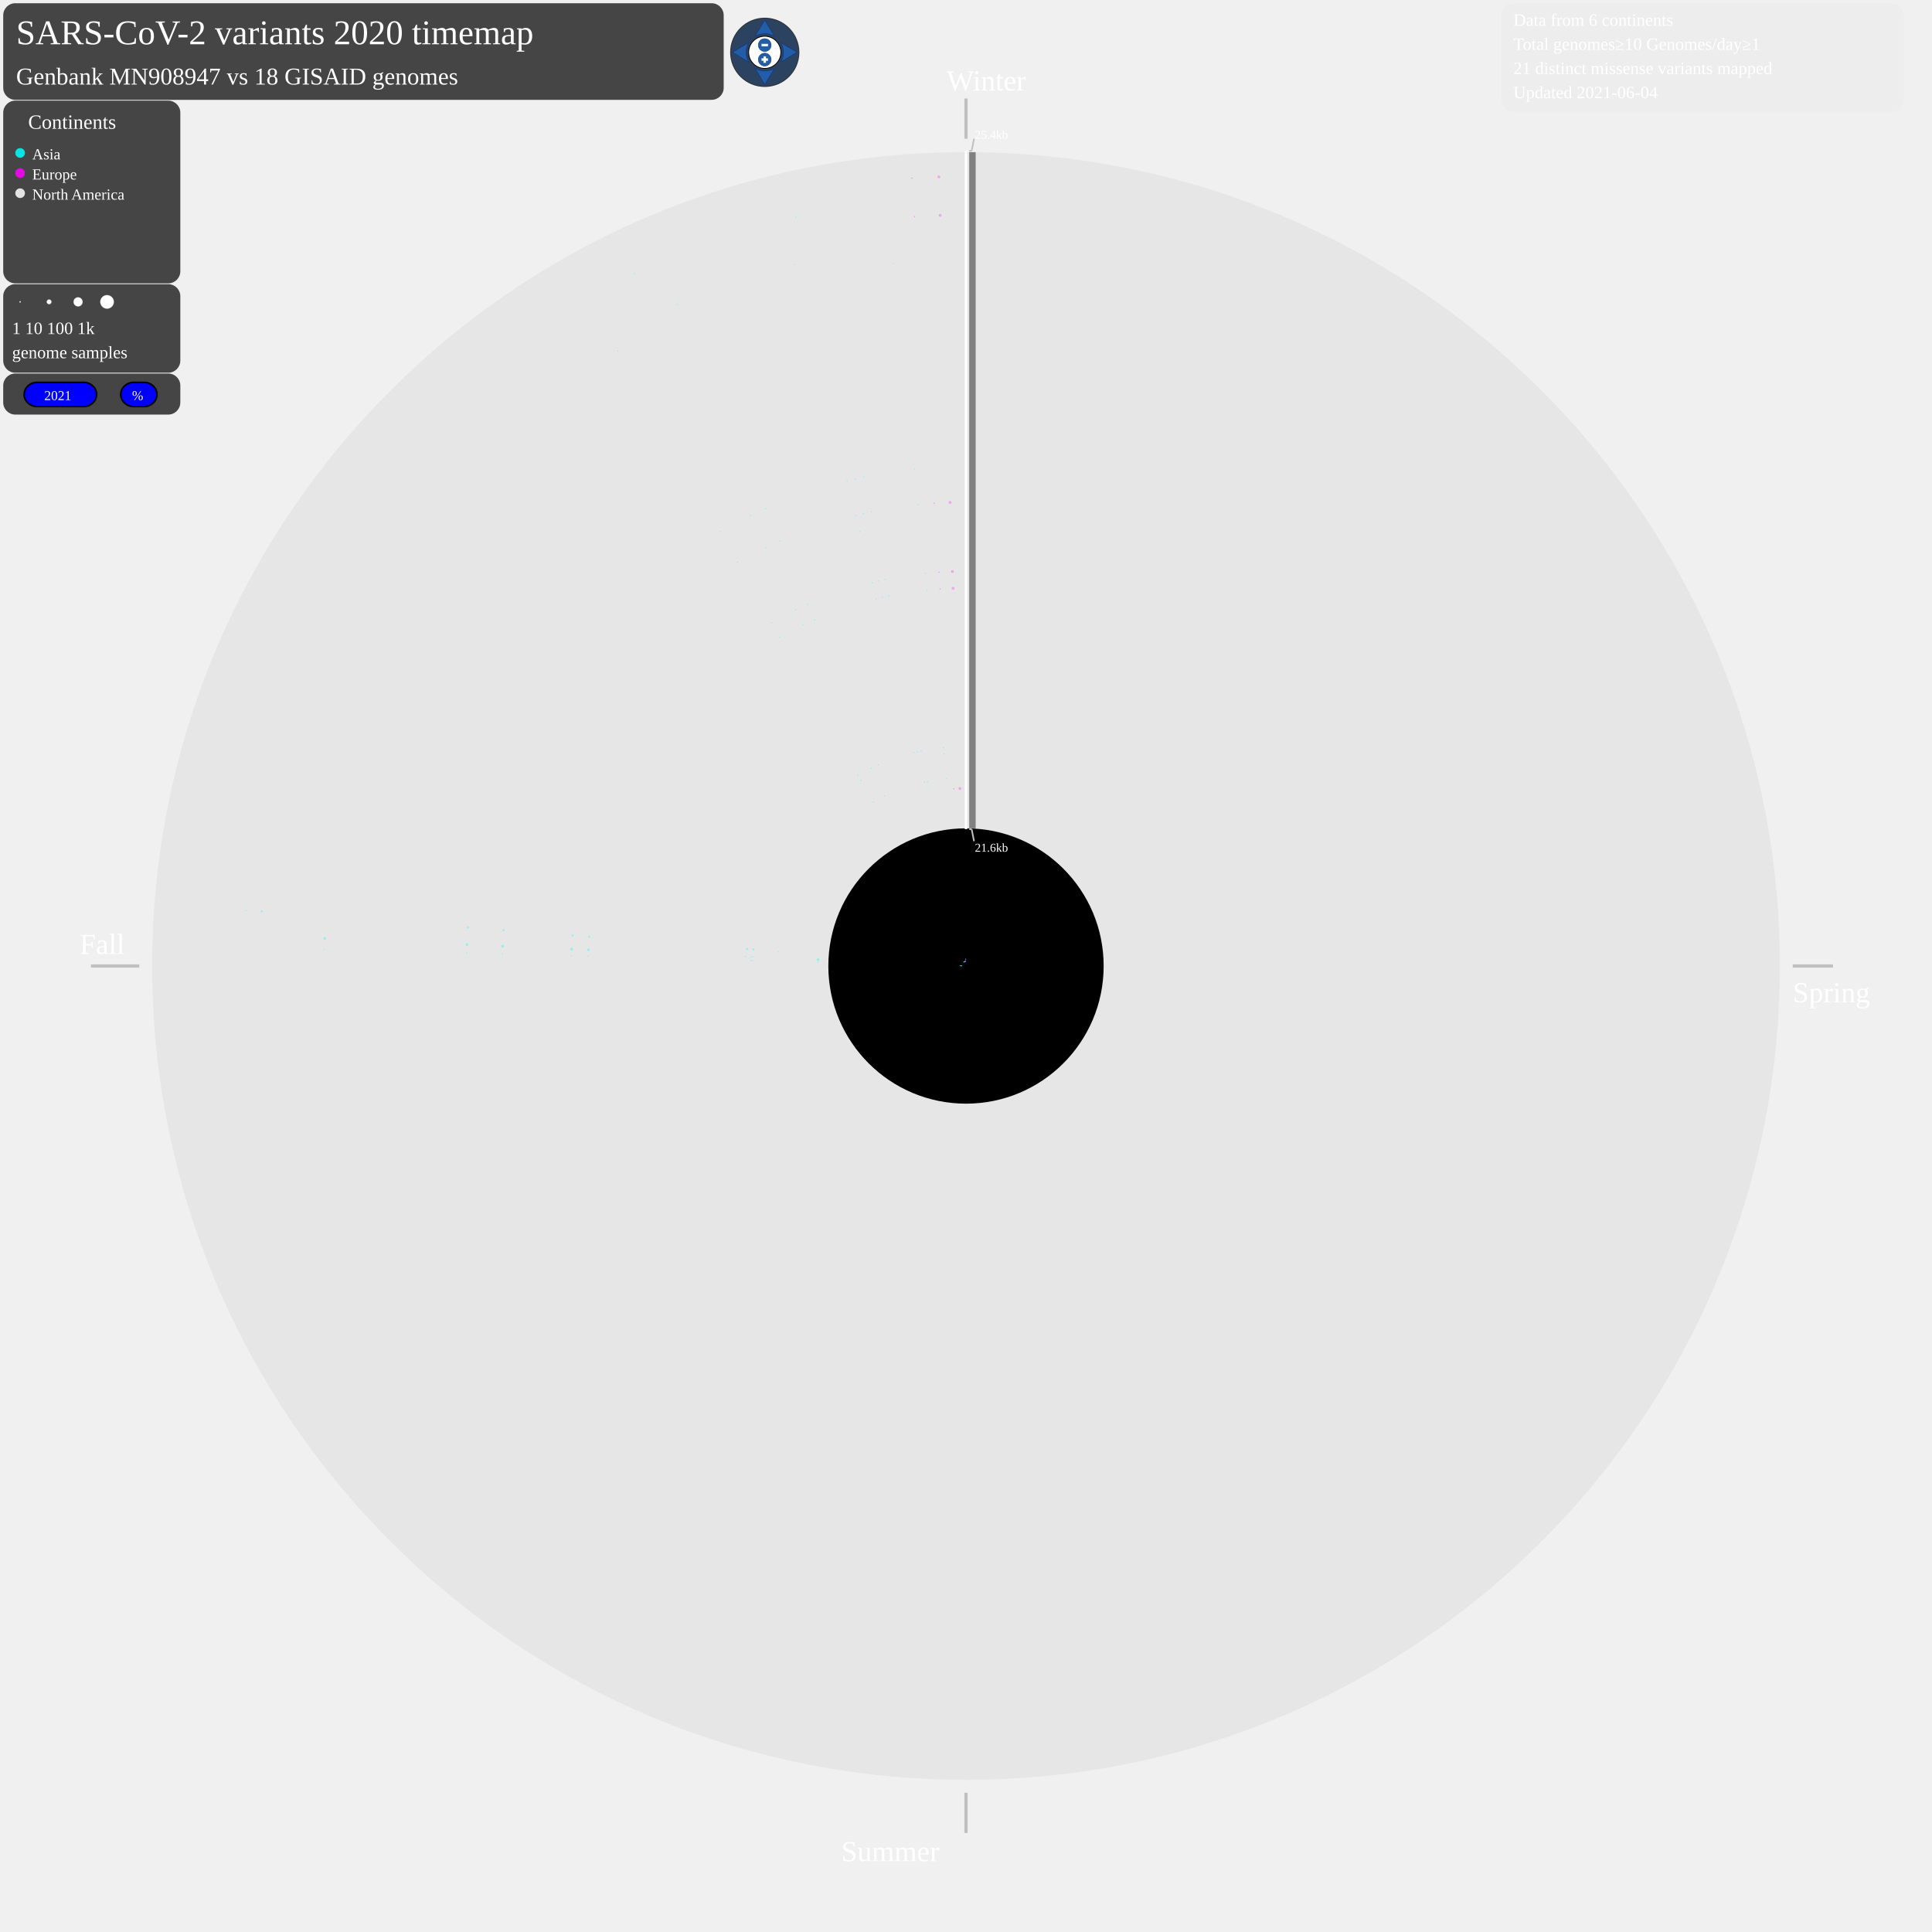
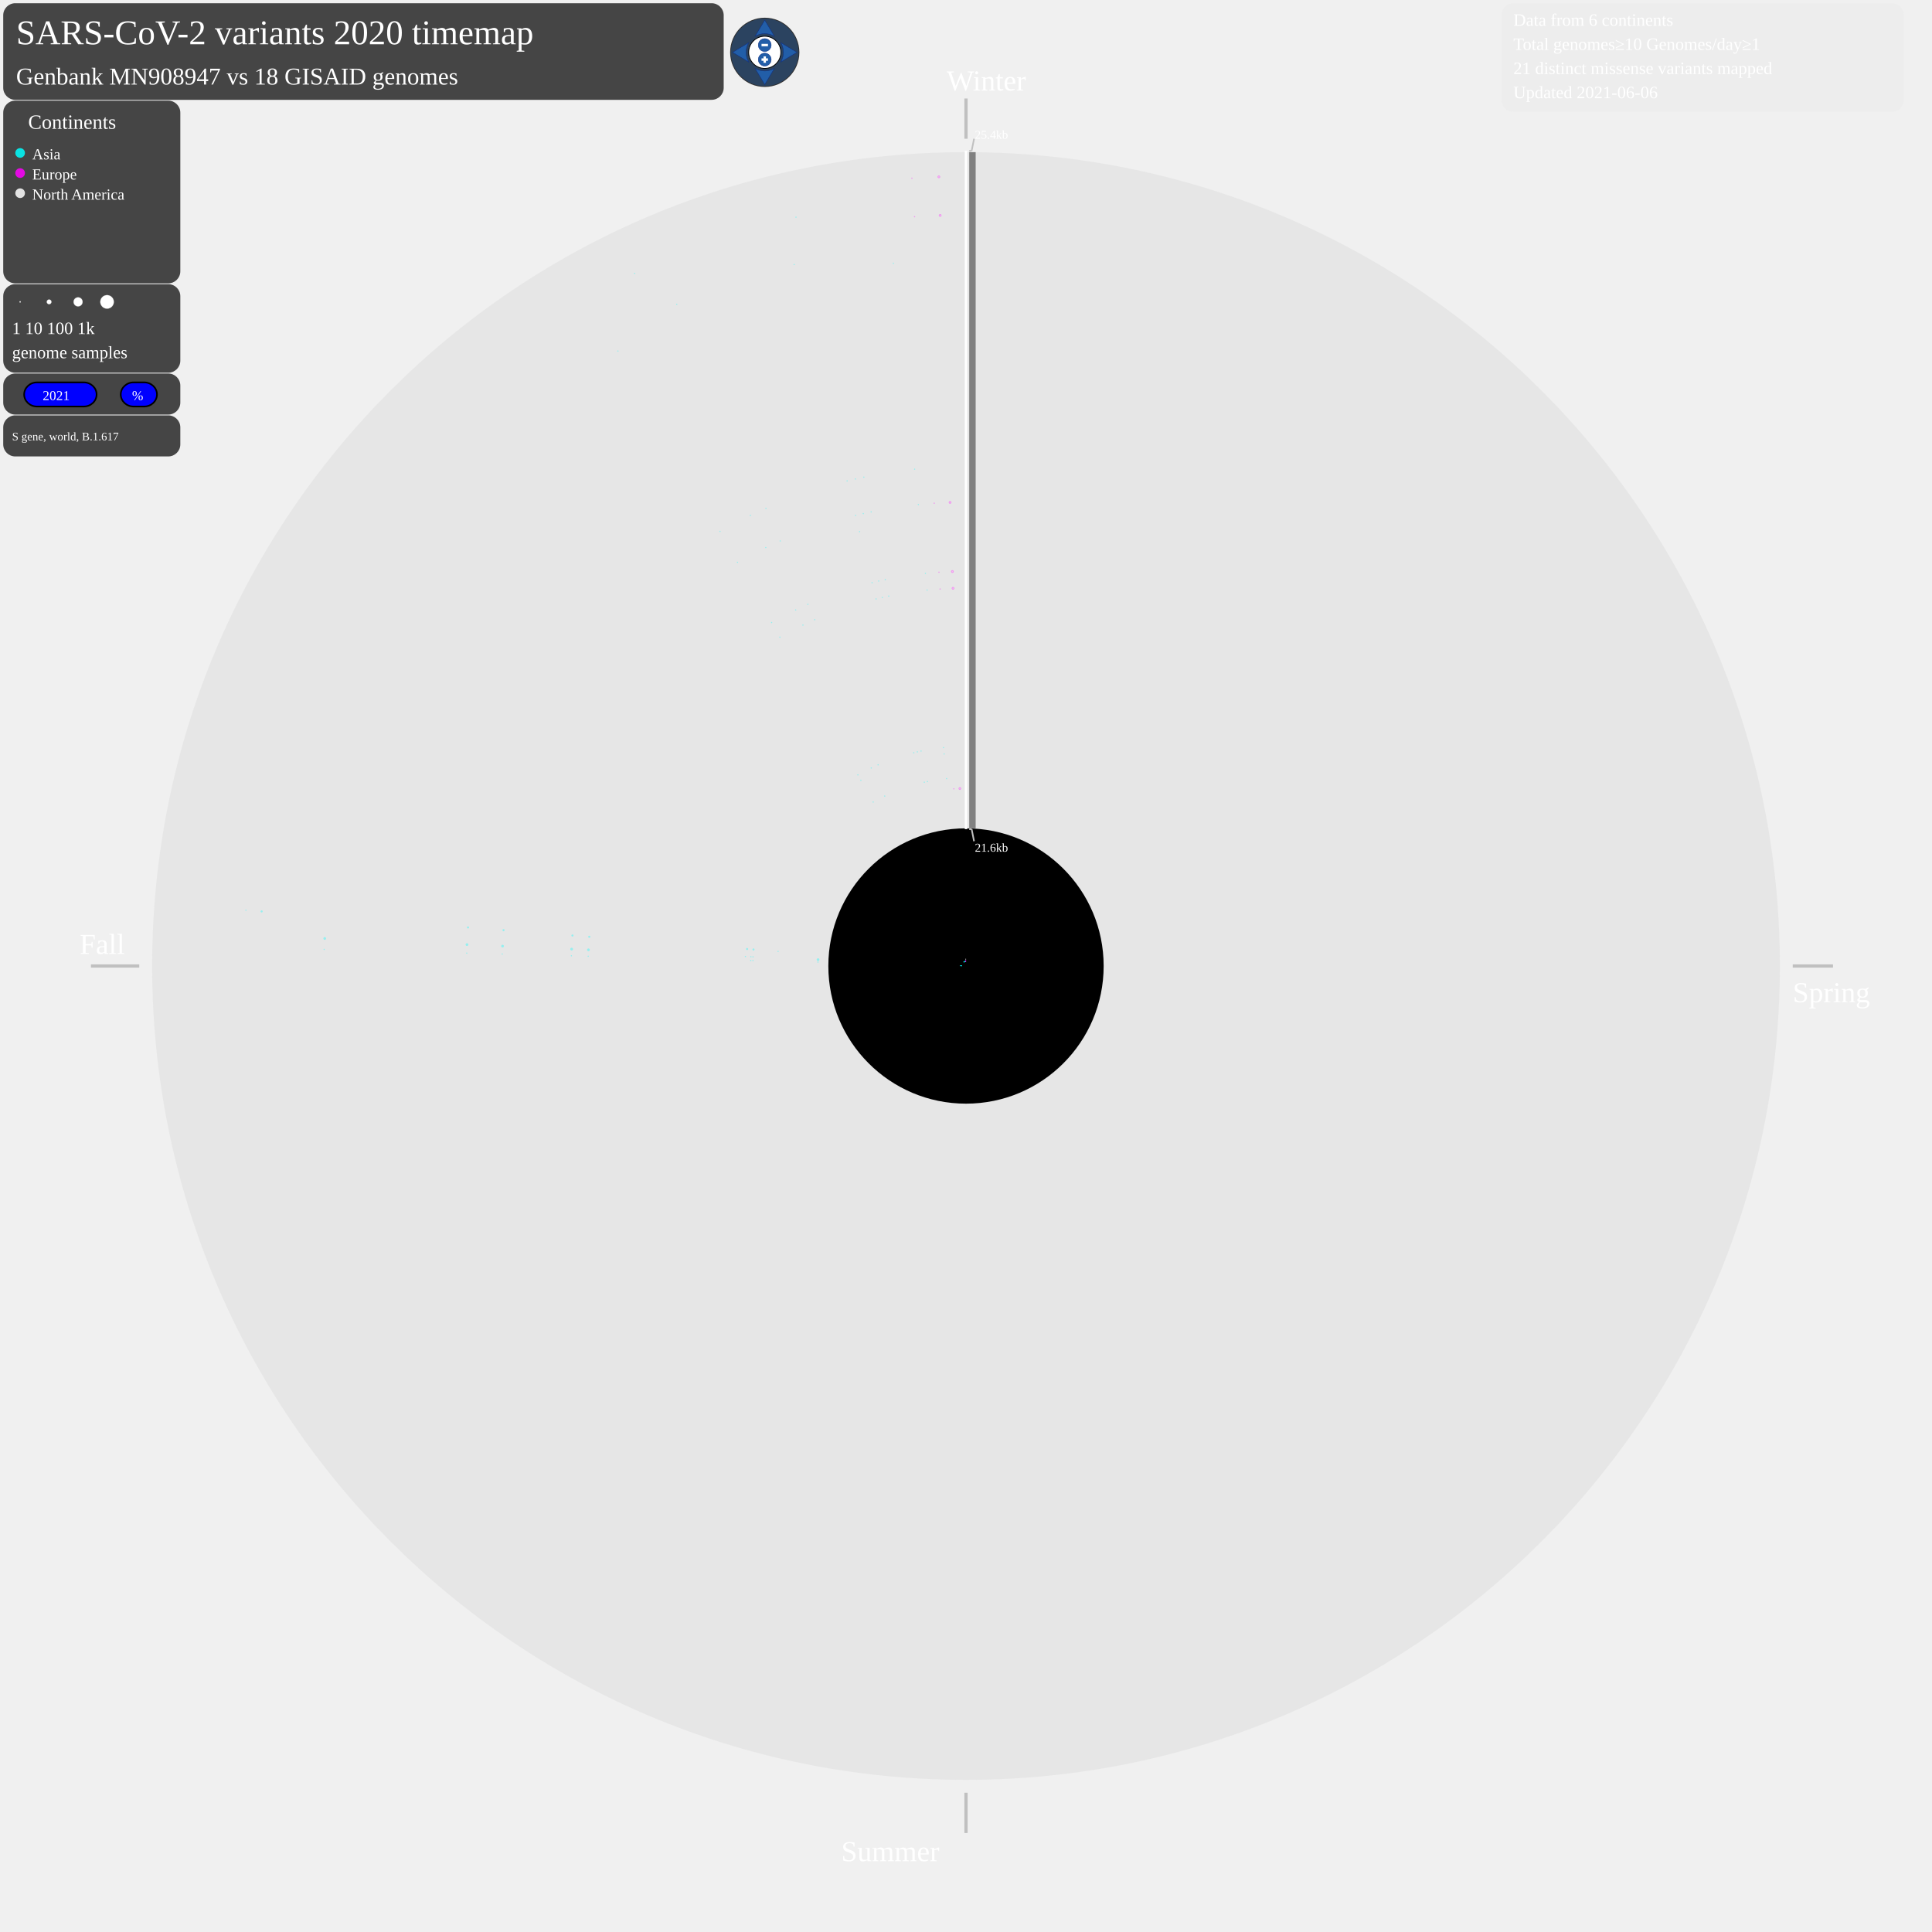
<svg xmlns="http://www.w3.org/2000/svg" width="2400" height="2400" style="background-color:black" viewBox="0 0 2400 2400" id="map-svg">
  <defs>
    <style type="text/css">
	.sb {
	stroke-width:0.8;
	stroke-opacity:0.7;
	}
	.sb:hover {
	stroke-width:0.8;
	stroke-opacity:1.0;
	}
	.compass {
	fill: #fff;
	stroke: #000;
	stroke-width: 1;
	}
	.button {
	fill: #225EA8;
	stroke: #0C2C84;
	stroke-width: 0.5;
	stroke-miterlimit:6;
	stroke-linecap: round;
	}
	.button:hover {
	stroke-width: 1;
	}
	.plus-minus {
	fill: #fff;
	pointer-events: none;
	}
	.legendcol {
	stroke: none;
	fill-opacity:0.85;
	}
	.legendcol:hover {
	fill-opacity:1.0;
	}
	.cv {
	stroke: none;
	fill-opacity:0.35;
	}
	.cv:hover {
	stroke: none;
	fill-opacity:0.8;
	}
	.Asia {
	stroke: none;
	fill-opacity:0.6;
	}
	.Asia:hover {
	stroke: none;
	fill-opacity:1.0;
	}
	.Europe {
	stroke: none;
	fill-opacity:0.6;
	}
	.Europe:hover {
	stroke: none;
	fill-opacity:1.0;
	}
	.NorthAmerica {
	stroke: none;
	fill-opacity:0.6;
	}
	.NorthAmerica:hover {
	stroke: none;
	fill-opacity:1.0;
	}
	a:link, a:visited {
	cursor: pointer;
	}
	a:hover, a:active {
	outline: dotted 2px yellow;
	}
	g:hover, g:active {
	outline: dotted 2px yellow;
	}
	.static {
	cursor: not-allowed;
	}
	.draggable, .draggable-group {
	cursor: pointer;
	}
	svg text {
	cursor: default;
	-webkit-user-select: none;
	-moz-user-select: none;
	-ms-user-select: none;
	user-select: none;
	}
	</style>
  </defs>
  <text font-size="3.6em" x="20" y="55" fill="white">SARS-CoV-2 variants 2020 timemap</text>
  <g id="matrix-group" transform="matrix(1 0 0 1 0 0)" class="draggable-group">
    <circle cx="1200" cy="1200" r="1011" style="fill:grey;stroke:black;stroke-width:0;fill-opacity:0.085;" />
    <circle cx="1200" cy="1200" r="171" style="fill:black;stroke:black;stroke-width:0;fill-opacity:1;" />
    <line x1="1200" y1="122.363" x2="1200" y2="172.363" style="stroke:silver;stroke-width:4" />
    <text font-size="3.0em" x="1176" y="112.363" fill="white">Winter</text>
    <line x1="2227" y1="1200" x2="2277" y2="1200" style="stroke:silver;stroke-width:4" />
    <text font-size="3.0em" x="2227" y="1245" fill="white">Spring</text>
    <line x1="1200" y1="2227" x2="1200" y2="2277" style="stroke:silver;stroke-width:4" />
    <text font-size="3.0em" x="1045" y="2312" fill="white">Summer</text>
    <line x1="173" y1="1200" x2="113" y2="1200" style="stroke:silver;stroke-width:4" />
    <text font-size="3.0em" x="99" y="1185" fill="white">Fall</text>
    <g>
      <line x1="1208" y1="1029" x2="1208" y2="189" style="stroke:grey;stroke-width:8" />
    </g>
    <line x1="1200" y1="187.363" x2="1200" y2="1030" style="stroke:white;stroke-width:3" />
    <line x1="1204" y1="187.363" x2="1207" y2="187.363" style="stroke:silver;stroke-width:2" />
    <line x1="1207" y1="187.363" x2="1210" y2="172.363" style="stroke:silver;stroke-width:2" />
    <line x1="1204" y1="1030" x2="1207" y2="1030" style="stroke:silver;stroke-width:2" />
    <line x1="1207" y1="1030" x2="1210" y2="1045" style="stroke:silver;stroke-width:2" />
    <text font-size="1.25em" x="1211" y="172.363" fill="white">25.4kb</text>
    <text font-size="1.25em" x="1211" y="1058" fill="white">21.6kb</text>
    <g class="Asia">
      <line x1="1195.0" y1="1199.9" x2="1193.6" y2="1199.8" style="stroke:cyan;" class="sb" />
    </g>
    <g class="Asia">
      <circle cx="1016.1" cy="1195.2" r="0.8" style="fill:cyan;" class="cv" />
    </g>
    <g class="Asia">
      <circle cx="935.3" cy="1193.2" r="0.8" style="fill:cyan;" class="cv" />
    </g>
    <g class="Asia">
      <circle cx="932.6" cy="1193.1" r="0.8" style="fill:cyan;" class="cv" />
    </g>
    <g class="Asia">
      <circle cx="730.7" cy="1187.9" r="0.8" style="fill:cyan;" class="cv" />
    </g>
    <g class="Asia">
      <circle cx="709.8" cy="1187.3" r="0.8" style="fill:cyan;" class="cv" />
    </g>
    <g class="Asia">
      <circle cx="623.9" cy="1185.1" r="0.8" style="fill:cyan;" class="cv" />
    </g>
    <g class="Asia">
      <circle cx="579.8" cy="1184.0" r="0.8" style="fill:cyan;" class="cv" />
    </g>
    <g class="Asia">
      <circle cx="402.7" cy="1179.4" r="0.8" style="fill:cyan;" class="cv" />
    </g>
    <g class="Asia">
      <line x1="1195.0" y1="1199.8" x2="1192.3" y2="1199.7" style="stroke:cyan;" class="sb" />
    </g>
    <g class="Asia">
      <circle cx="1016.2" cy="1192.1" r="1.7" style="fill:cyan;" class="cv" />
    </g>
    <g class="Asia">
      <circle cx="935.4" cy="1188.6" r="0.8" style="fill:cyan;" class="cv" />
    </g>
    <g class="Asia">
      <circle cx="932.8" cy="1188.5" r="0.8" style="fill:cyan;" class="cv" />
    </g>
    <g class="Asia">
      <circle cx="926.0" cy="1188.2" r="0.8" style="fill:cyan;" class="cv" />
    </g>
    <g class="Asia">
      <circle cx="731.0" cy="1179.9" r="1.7" style="fill:cyan;" class="cv" />
    </g>
    <g class="Asia">
      <circle cx="710.1" cy="1179.0" r="1.7" style="fill:cyan;" class="cv" />
    </g>
    <g class="Asia">
      <circle cx="624.3" cy="1175.3" r="1.7" style="fill:cyan;" class="cv" />
    </g>
    <g class="Asia">
      <circle cx="580.1" cy="1173.4" r="1.7" style="fill:cyan;" class="cv" />
    </g>
    <g class="Asia">
      <circle cx="403.4" cy="1165.8" r="1.7" style="fill:cyan;" class="cv" />
    </g>
    <g class="Asia">
      <line x1="1195.0" y1="1199.6" x2="1192.9" y2="1199.4" style="stroke:cyan;" class="sb" />
    </g>
    <g class="Asia">
      <circle cx="966.6" cy="1181.9" r="0.8" style="fill:cyan;" class="cv" />
    </g>
    <g class="Asia">
      <circle cx="936.0" cy="1179.5" r="1.3" style="fill:cyan;" class="cv" />
    </g>
    <g class="Asia">
      <circle cx="928.1" cy="1178.9" r="1.3" style="fill:cyan;" class="cv" />
    </g>
    <g class="Asia">
      <circle cx="732.0" cy="1163.7" r="1.3" style="fill:cyan;" class="cv" />
    </g>
    <g class="Asia">
      <circle cx="711.1" cy="1162.1" r="1.3" style="fill:cyan;" class="cv" />
    </g>
    <g class="Asia">
      <circle cx="625.5" cy="1155.5" r="1.3" style="fill:cyan;" class="cv" />
    </g>
    <g class="Asia">
      <circle cx="581.4" cy="1152.1" r="1.3" style="fill:cyan;" class="cv" />
    </g>
    <g class="Asia">
      <circle cx="325.0" cy="1132.2" r="1.3" style="fill:cyan;" class="cv" />
    </g>
    <g class="Asia">
      <circle cx="305.5" cy="1130.7" r="0.8" style="fill:cyan;" class="cv" />
    </g>
    <g class="Asia">
      <line x1="1197.5" y1="1195.6" x2="1196.9" y2="1194.5" style="stroke:cyan;" class="sb" />
    </g>
    <g class="Asia">
      <circle cx="1084.7" cy="996.3" r="0.8" style="fill:cyan;" class="cv" />
    </g>
    <g class="Asia">
      <circle cx="1069.4" cy="969.3" r="0.8" style="fill:cyan;" class="cv" />
    </g>
    <g class="Asia">
      <circle cx="1065.7" cy="962.6" r="0.8" style="fill:cyan;" class="cv" />
    </g>
    <g class="Asia">
      <circle cx="968.8" cy="791.5" r="0.8" style="fill:cyan;" class="cv" />
    </g>
    <g class="Asia">
      <circle cx="958.5" cy="773.3" r="0.8" style="fill:cyan;" class="cv" />
    </g>
    <g class="Asia">
      <circle cx="916.1" cy="698.5" r="0.8" style="fill:cyan;" class="cv" />
    </g>
    <g class="Asia">
      <circle cx="894.4" cy="660.1" r="0.8" style="fill:cyan;" class="cv" />
    </g>
    <g class="Asia">
      <circle cx="767.6" cy="436.1" r="0.8" style="fill:cyan;" class="cv" />
    </g>
    <g class="Asia">
      <line x1="1197.8" y1="1195.5" x2="1197.3" y2="1194.3" style="stroke:cyan;" class="sb" />
    </g>
    <g class="Asia">
      <circle cx="1099.0" cy="988.9" r="0.8" style="fill:cyan;" class="cv" />
    </g>
    <g class="Asia">
      <circle cx="1082.3" cy="954.0" r="0.8" style="fill:cyan;" class="cv" />
    </g>
    <g class="Asia">
      <circle cx="997.4" cy="776.5" r="0.8" style="fill:cyan;" class="cv" />
    </g>
    <g class="Asia">
      <circle cx="988.4" cy="757.7" r="0.8" style="fill:cyan;" class="cv" />
    </g>
    <g class="Asia">
      <circle cx="951.3" cy="680.2" r="0.8" style="fill:cyan;" class="cv" />
    </g>
    <g class="Asia">
      <circle cx="932.2" cy="640.3" r="0.8" style="fill:cyan;" class="cv" />
    </g>
    <g class="Asia">
      <circle cx="788.3" cy="339.6" r="0.8" style="fill:cyan;" class="cv" />
    </g>
    <g class="Asia">
      <line x1="1198.0" y1="1195.4" x2="1197.5" y2="1194.2" style="stroke:cyan;" class="sb" />
    </g>
    <g class="Asia">
      <circle cx="1090.8" cy="950.1" r="0.8" style="fill:cyan;" class="cv" />
    </g>
    <g class="Asia">
      <circle cx="1012.0" cy="769.8" r="0.8" style="fill:cyan;" class="cv" />
    </g>
    <g class="Asia">
      <circle cx="1003.6" cy="750.7" r="0.8" style="fill:cyan;" class="cv" />
    </g>
    <g class="Asia">
      <circle cx="969.2" cy="672.0" r="0.8" style="fill:cyan;" class="cv" />
    </g>
    <g class="Asia">
      <circle cx="951.5" cy="631.5" r="0.8" style="fill:cyan;" class="cv" />
    </g>
    <g class="Asia">
      <circle cx="840.7" cy="378.0" r="0.8" style="fill:cyan;" class="cv" />
    </g>
    <g class="Asia">
      <line x1="1198.8" y1="1195.1" x2="1198.5" y2="1193.8" style="stroke:cyan;" class="sb" />
    </g>
    <g class="Asia">
      <circle cx="1135.1" cy="935.1" r="0.8" style="fill:cyan;" class="cv" />
    </g>
    <g class="Asia">
      <circle cx="1088.3" cy="744.0" r="0.8" style="fill:cyan;" class="cv" />
    </g>
    <g class="Asia">
      <circle cx="1083.3" cy="723.8" r="0.8" style="fill:cyan;" class="cv" />
    </g>
    <g class="Asia">
      <circle cx="1067.8" cy="660.4" r="0.8" style="fill:cyan;" class="cv" />
    </g>
    <g class="Asia">
      <circle cx="1062.8" cy="640.3" r="0.8" style="fill:cyan;" class="cv" />
    </g>
    <g class="Asia">
      <circle cx="1052.3" cy="597.4" r="0.8" style="fill:cyan;" class="cv" />
    </g>
    <g class="Asia">
      <circle cx="986.5" cy="328.6" r="0.8" style="fill:cyan;" class="cv" />
    </g>
    <g class="Asia">
      <line x1="1198.9" y1="1195.1" x2="1198.6" y2="1193.8" style="stroke:cyan;" class="sb" />
    </g>
    <g class="Asia">
      <circle cx="1148.2" cy="971.7" r="0.8" style="fill:cyan;" class="cv" />
    </g>
    <g class="Asia">
      <circle cx="1139.6" cy="934.0" r="0.8" style="fill:cyan;" class="cv" />
    </g>
    <g class="Asia">
      <circle cx="1096.1" cy="742.2" r="0.8" style="fill:cyan;" class="cv" />
    </g>
    <g class="Asia">
      <circle cx="1091.5" cy="721.8" r="0.8" style="fill:cyan;" class="cv" />
    </g>
    <g class="Asia">
      <circle cx="1072.4" cy="638.0" r="0.8" style="fill:cyan;" class="cv" />
    </g>
    <g class="Asia">
      <circle cx="1062.6" cy="595.0" r="0.8" style="fill:cyan;" class="cv" />
    </g>
    <g class="Asia">
      <circle cx="988.8" cy="269.8" r="0.8" style="fill:cyan;" class="cv" />
    </g>
    <g class="Asia">
      <line x1="1199.0" y1="1195.1" x2="1198.7" y2="1193.8" style="stroke:cyan;" class="sb" />
    </g>
    <g class="Asia">
      <circle cx="1152.1" cy="970.9" r="0.8" style="fill:cyan;" class="cv" />
    </g>
    <g class="Asia">
      <circle cx="1144.2" cy="933.0" r="0.8" style="fill:cyan;" class="cv" />
    </g>
    <g class="Asia">
      <circle cx="1104.0" cy="740.5" r="0.8" style="fill:cyan;" class="cv" />
    </g>
    <g class="Asia">
      <circle cx="1099.7" cy="720.0" r="0.8" style="fill:cyan;" class="cv" />
    </g>
    <g class="Asia">
      <circle cx="1082.2" cy="635.9" r="0.8" style="fill:cyan;" class="cv" />
    </g>
    <g class="Asia">
      <circle cx="1073.1" cy="592.7" r="0.8" style="fill:cyan;" class="cv" />
    </g>
    <g class="Asia">
      <line x1="1199.5" y1="1195.0" x2="1199.3" y2="1193.7" style="stroke:cyan;" class="sb" />
    </g>
    <g class="Asia">
      <circle cx="1175.9" cy="967.2" r="0.8" style="fill:cyan;" class="cv" />
    </g>
    <g class="Asia">
      <circle cx="1172.8" cy="936.6" r="0.8" style="fill:cyan;" class="cv" />
    </g>
    <g class="Asia">
      <circle cx="1172.0" cy="928.7" r="0.8" style="fill:cyan;" class="cv" />
    </g>
    <g class="Asia">
      <circle cx="1151.7" cy="733.0" r="0.8" style="fill:cyan;" class="cv" />
    </g>
    <g class="Asia">
      <circle cx="1149.6" cy="712.3" r="0.8" style="fill:cyan;" class="cv" />
    </g>
    <g class="Asia">
      <circle cx="1140.8" cy="626.8" r="0.8" style="fill:cyan;" class="cv" />
    </g>
    <g class="Asia">
      <circle cx="1136.2" cy="582.8" r="0.8" style="fill:cyan;" class="cv" />
    </g>
    <g class="Asia">
      <circle cx="1109.8" cy="327.1" r="0.8" style="fill:cyan;" class="cv" />
    </g>
    <g class="Europe">
      <line x1="1199.7" y1="1195.0" x2="1199.6" y2="1193.7" style="stroke:fuchsia;" class="sb" />
    </g>
    <g class="Europe">
      <circle cx="1184.9" cy="979.9" r="0.8" style="fill:fuchsia;" class="cv" />
    </g>
    <g class="Europe">
      <circle cx="1167.8" cy="731.7" r="0.8" style="fill:fuchsia;" class="cv" />
    </g>
    <g class="Europe">
      <circle cx="1166.4" cy="710.8" r="0.8" style="fill:fuchsia;" class="cv" />
    </g>
    <g class="Europe">
      <circle cx="1160.5" cy="625.1" r="0.8" style="fill:fuchsia;" class="cv" />
    </g>
    <g class="Europe">
      <circle cx="1136.1" cy="269.2" r="0.8" style="fill:fuchsia;" class="cv" />
    </g>
    <g class="Europe">
      <circle cx="1132.8" cy="221.4" r="0.8" style="fill:fuchsia;" class="cv" />
    </g>
    <g class="Europe">
      <line x1="1199.8" y1="1195.0" x2="1199.7" y2="1192.3" style="stroke:fuchsia;" class="sb" />
    </g>
    <g class="NorthAmerica">
      <line x1="1199.7" y1="1192.3" x2="1199.7" y2="1190.9" style="stroke:white;" class="sb" />
    </g>
    <g class="Europe">
      <circle cx="1192.4" cy="979.5" r="1.7" style="fill:fuchsia;" class="cv" />
    </g>
    <g class="NorthAmerica">
      <circle cx="1192.4" cy="979.5" r="0.8" style="fill:white;" class="cv" />
    </g>
    <g class="Europe">
      <circle cx="1183.9" cy="730.8" r="1.7" style="fill:fuchsia;" class="cv" />
    </g>
    <g class="NorthAmerica">
      <circle cx="1183.9" cy="730.8" r="0.8" style="fill:white;" class="cv" />
    </g>
    <g class="Europe">
      <circle cx="1183.1" cy="710.0" r="1.7" style="fill:fuchsia;" class="cv" />
    </g>
    <g class="NorthAmerica">
      <circle cx="1183.1" cy="710.0" r="0.8" style="fill:white;" class="cv" />
    </g>
    <g class="Europe">
      <circle cx="1180.2" cy="624.1" r="1.7" style="fill:fuchsia;" class="cv" />
    </g>
    <g class="NorthAmerica">
      <circle cx="1180.2" cy="624.1" r="0.8" style="fill:white;" class="cv" />
    </g>
    <g class="Europe">
      <circle cx="1167.9" cy="267.6" r="1.7" style="fill:fuchsia;" class="cv" />
    </g>
    <g class="NorthAmerica">
      <circle cx="1167.9" cy="267.6" r="0.8" style="fill:white;" class="cv" />
    </g>
    <g class="Europe">
      <circle cx="1166.3" cy="219.7" r="1.7" style="fill:fuchsia;" class="cv" />
    </g>
    <g class="NorthAmerica">
      <circle cx="1166.3" cy="219.7" r="0.8" style="fill:white;" class="cv" />
    </g>
  </g>
  <rect x="4" y="4" width="895" height="120" rx="15" style="fill:#1B1B1B;stroke-width:0;fill-opacity:0.8;" />
  <a href="https://bcgsc.github.io/SARS2">
    <text font-size="3.6em" x="20" y="55" fill="white">SARS-CoV-2 variants 2020 timemap</text>
  </a>
  <text font-size="2.5em" x="20" y="105" fill="white">Genbank MN908947 vs 18 GISAID genomes</text>
  <circle cx="950" cy="65" r="43" fill="black" opacity="0.8" />
  <circle cx="950" cy="65" r="42" fill="#225EA8" opacity="0.4" />
  <path class="button" d="M950 25 l12   20 a40, 70 0 0,0 -24,  0z" />
  <path class="button" d="M910 65 l20  -12 a70, 40 0 0,0   0, 24z" />
  <path class="button" d="M950 105 l12  -20 a40, 70 0 0,1 -24,  0z" />
  <path class="button" d="M990 65 l-20 -12 a70, 40 0 0,1   0, 24z" />
  <circle class="compass" cx="950" cy="65" r="20" />
  <circle class="button" cx="950" cy="56" r="8" />
  <circle class="button" cx="950" cy="74" r="8" />
  <rect class="plus-minus" x="946" y="54.5" width="8" height="3" />
  <rect class="plus-minus" x="946" y="72.5" width="8" height="3" />
  <rect class="plus-minus" x="948.5" y="70" width="3" height="8" />
  <rect x="4" y="125" width="220" height="227" rx="15" style="fill:#1B1B1B;stroke-width:0;fill-opacity:0.8;" />
  <rect x="4" y="353" width="220" height="110" rx="15" style="fill:#1B1B1B;stroke-width:0;fill-opacity:0.8;" />
  <rect x="4" y="464" width="220" height="51" rx="15" style="fill:#1B1B1B;stroke-width:0;fill-opacity:0.8;" />
  <rect x="150" y="475" width="45" height="30" rx="16" style="fill:blue;stroke:black;stroke-width:2;" />
  <rect x="30" y="475" width="90" height="30" rx="16" style="fill:blue;stroke:black;stroke-width:2;" />
+   <rect x="4" y="516" width="220" height="51" rx="15" style="fill:#1B1B1B;stroke-width:0;fill-opacity:0.8;" />
+   <text font-size="1.2em" x="15" y="547" fill="white">S gene, world, B.1.617</text>
  <a href="https://bcgsc.github.io/SARS2_2021/2021SARS2spike_B1617.svg">
-     <text font-size="1.4em" x="55" y="497" fill="white">2021</text>
+     <text font-size="1.4em" x="53" y="497" fill="white">2021</text>
  </a>
  <a href="https://bcgsc.github.io/SARS2/2020ratioSARS2spike_B1617.svg">
    <text font-size="1.4em" x="164" y="497" fill="white">%</text>
  </a>
  <text font-size="2.1em" x="35" y="160" fill="white">Continents</text>
  <g class="Asia">
    <circle cx="25" cy="190" r="6" style="fill:cyan;stroke:black;stroke-width:0;" class="legendcol" />
  </g>
  <text font-size="1.6em" x="40" y="198" fill="white">Asia</text>
  <g class="Europe">
    <circle cx="25" cy="215" r="6" style="fill:fuchsia;stroke:black;stroke-width:0;" class="legendcol" />
  </g>
  <text font-size="1.6em" x="40" y="223" fill="white">Europe</text>
  <g class="NorthAmerica">
    <circle cx="25" cy="240" r="6" style="fill:white;stroke:black;stroke-width:0;" class="legendcol" />
  </g>
  <text font-size="1.6em" x="40" y="248" fill="white">North America</text>
  <circle cx="25" cy="375" r="0.843" style="fill:white;stroke:lightgrey;stroke-width:0.2;" />
  <circle cx="61" cy="375" r="2.916" style="fill:white;stroke:lightgrey;stroke-width:0.2;" />
  <circle cx="97" cy="375" r="5.612" style="fill:white;stroke:lightgrey;stroke-width:0.2;" />
  <circle cx="133" cy="375" r="8.401" style="fill:white;stroke:lightgrey;stroke-width:0.2;" />
  <text font-size="1.8em" x="15" y="415" fill="white">1      10        100        1k</text>
  <text font-size="1.8em" x="15" y="445" fill="white">genome samples</text>
  <rect x="1865" y="4" width="500" height="135" rx="15" style="fill:gainsboro;stroke-width:0;fill-opacity:0.15;" />
  <text font-size="1.8em" x="1880" y="32" fill="white">Data from 6 continents</text>
  <text font-size="1.8em" x="1880" y="62" fill="white">Total genomes≥10  Genomes/day≥1</text>
  <text font-size="1.8em" x="1880" y="92" fill="white">21 distinct missense variants mapped</text>
-   <text font-size="1.8em" x="1880" y="122" fill="white">Updated 2021-06-04</text>
+   <text font-size="1.8em" x="1880" y="122" fill="white">Updated 2021-06-06</text>
</svg>
